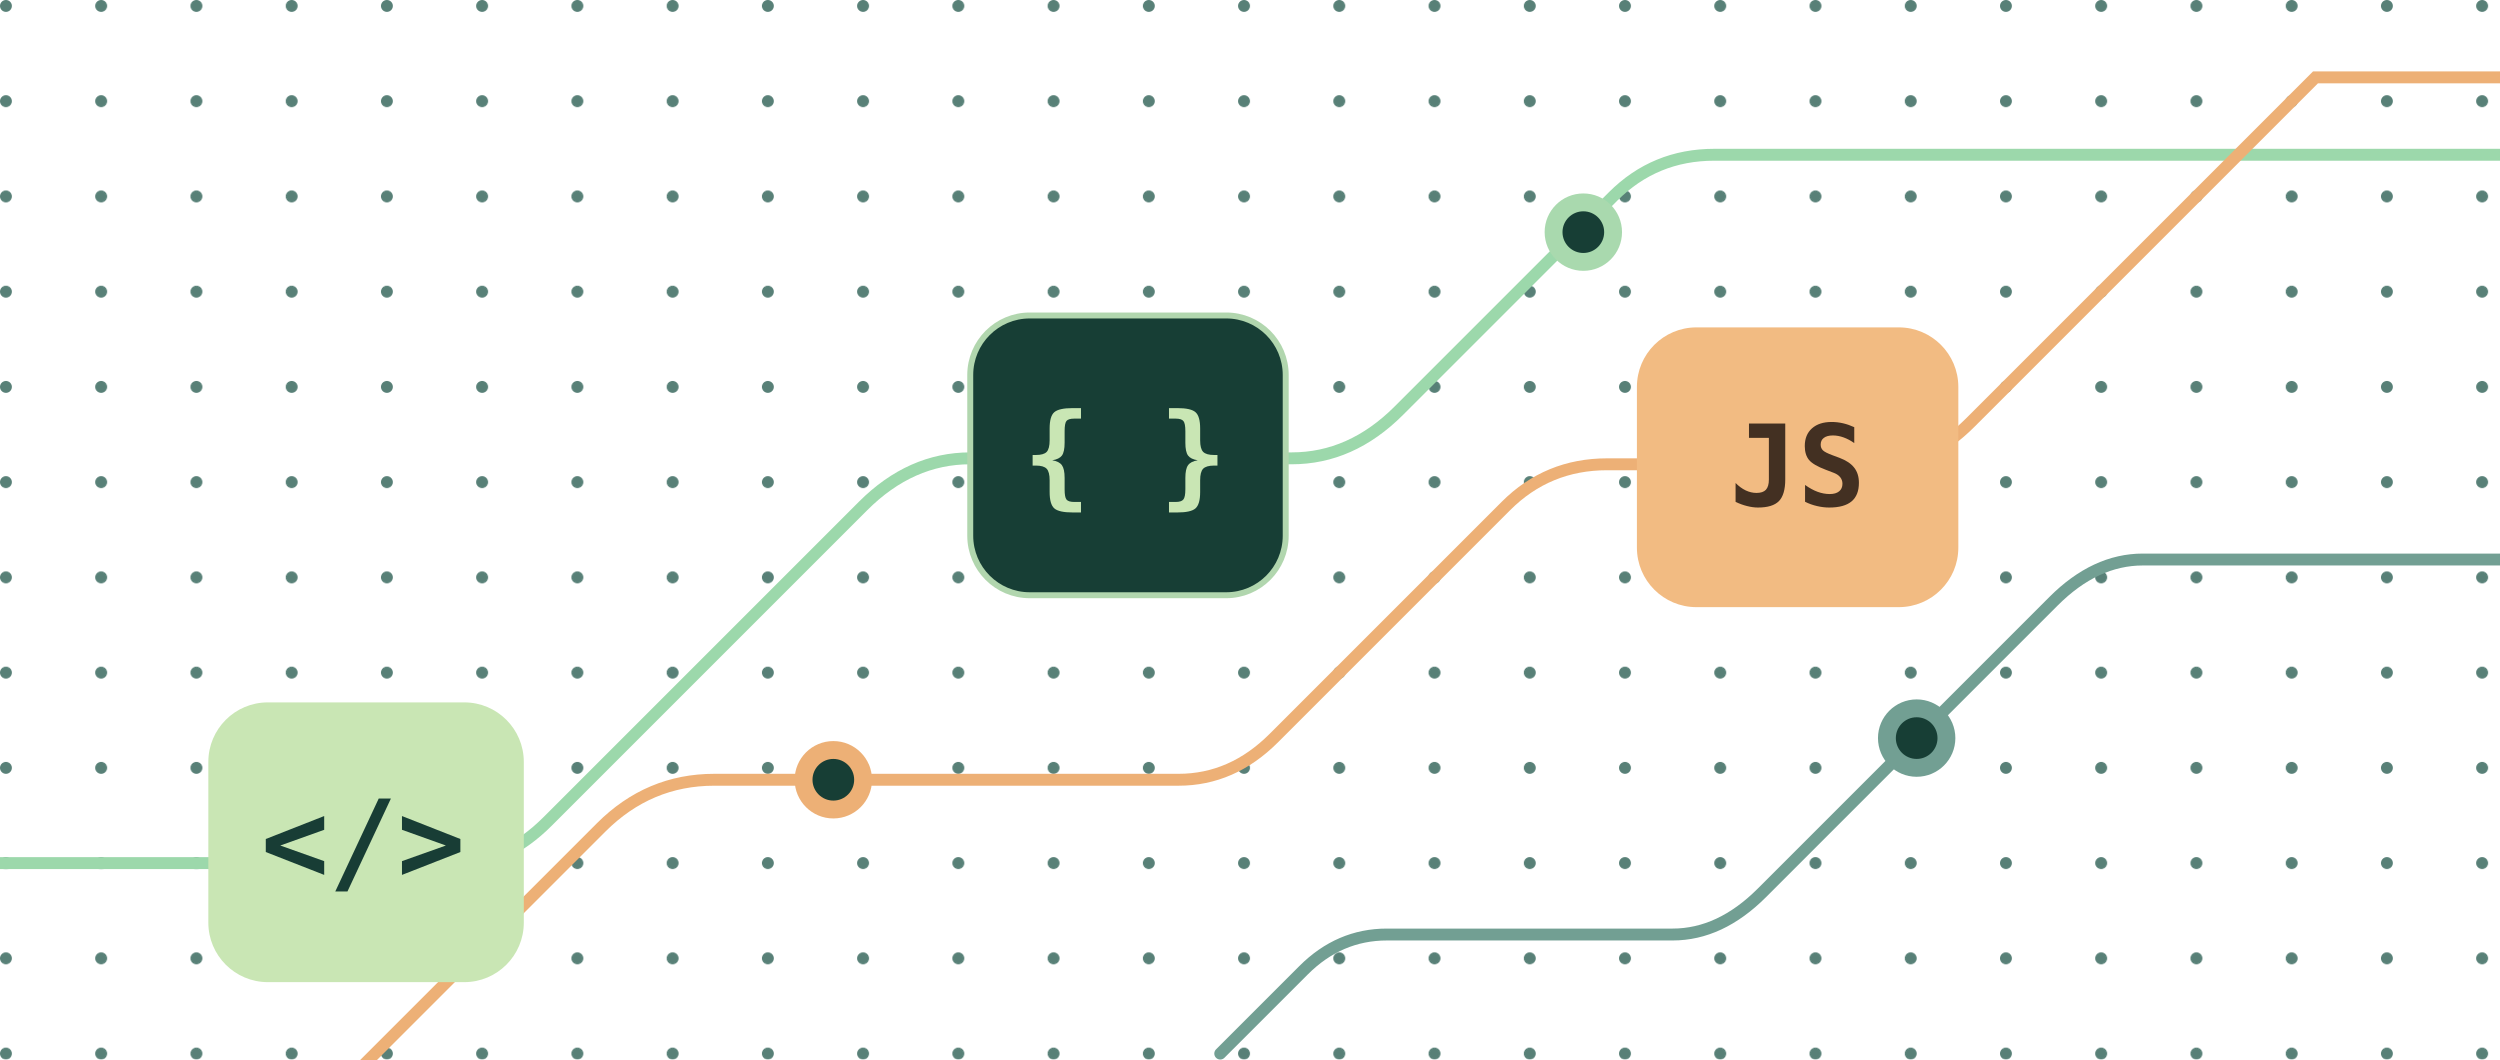
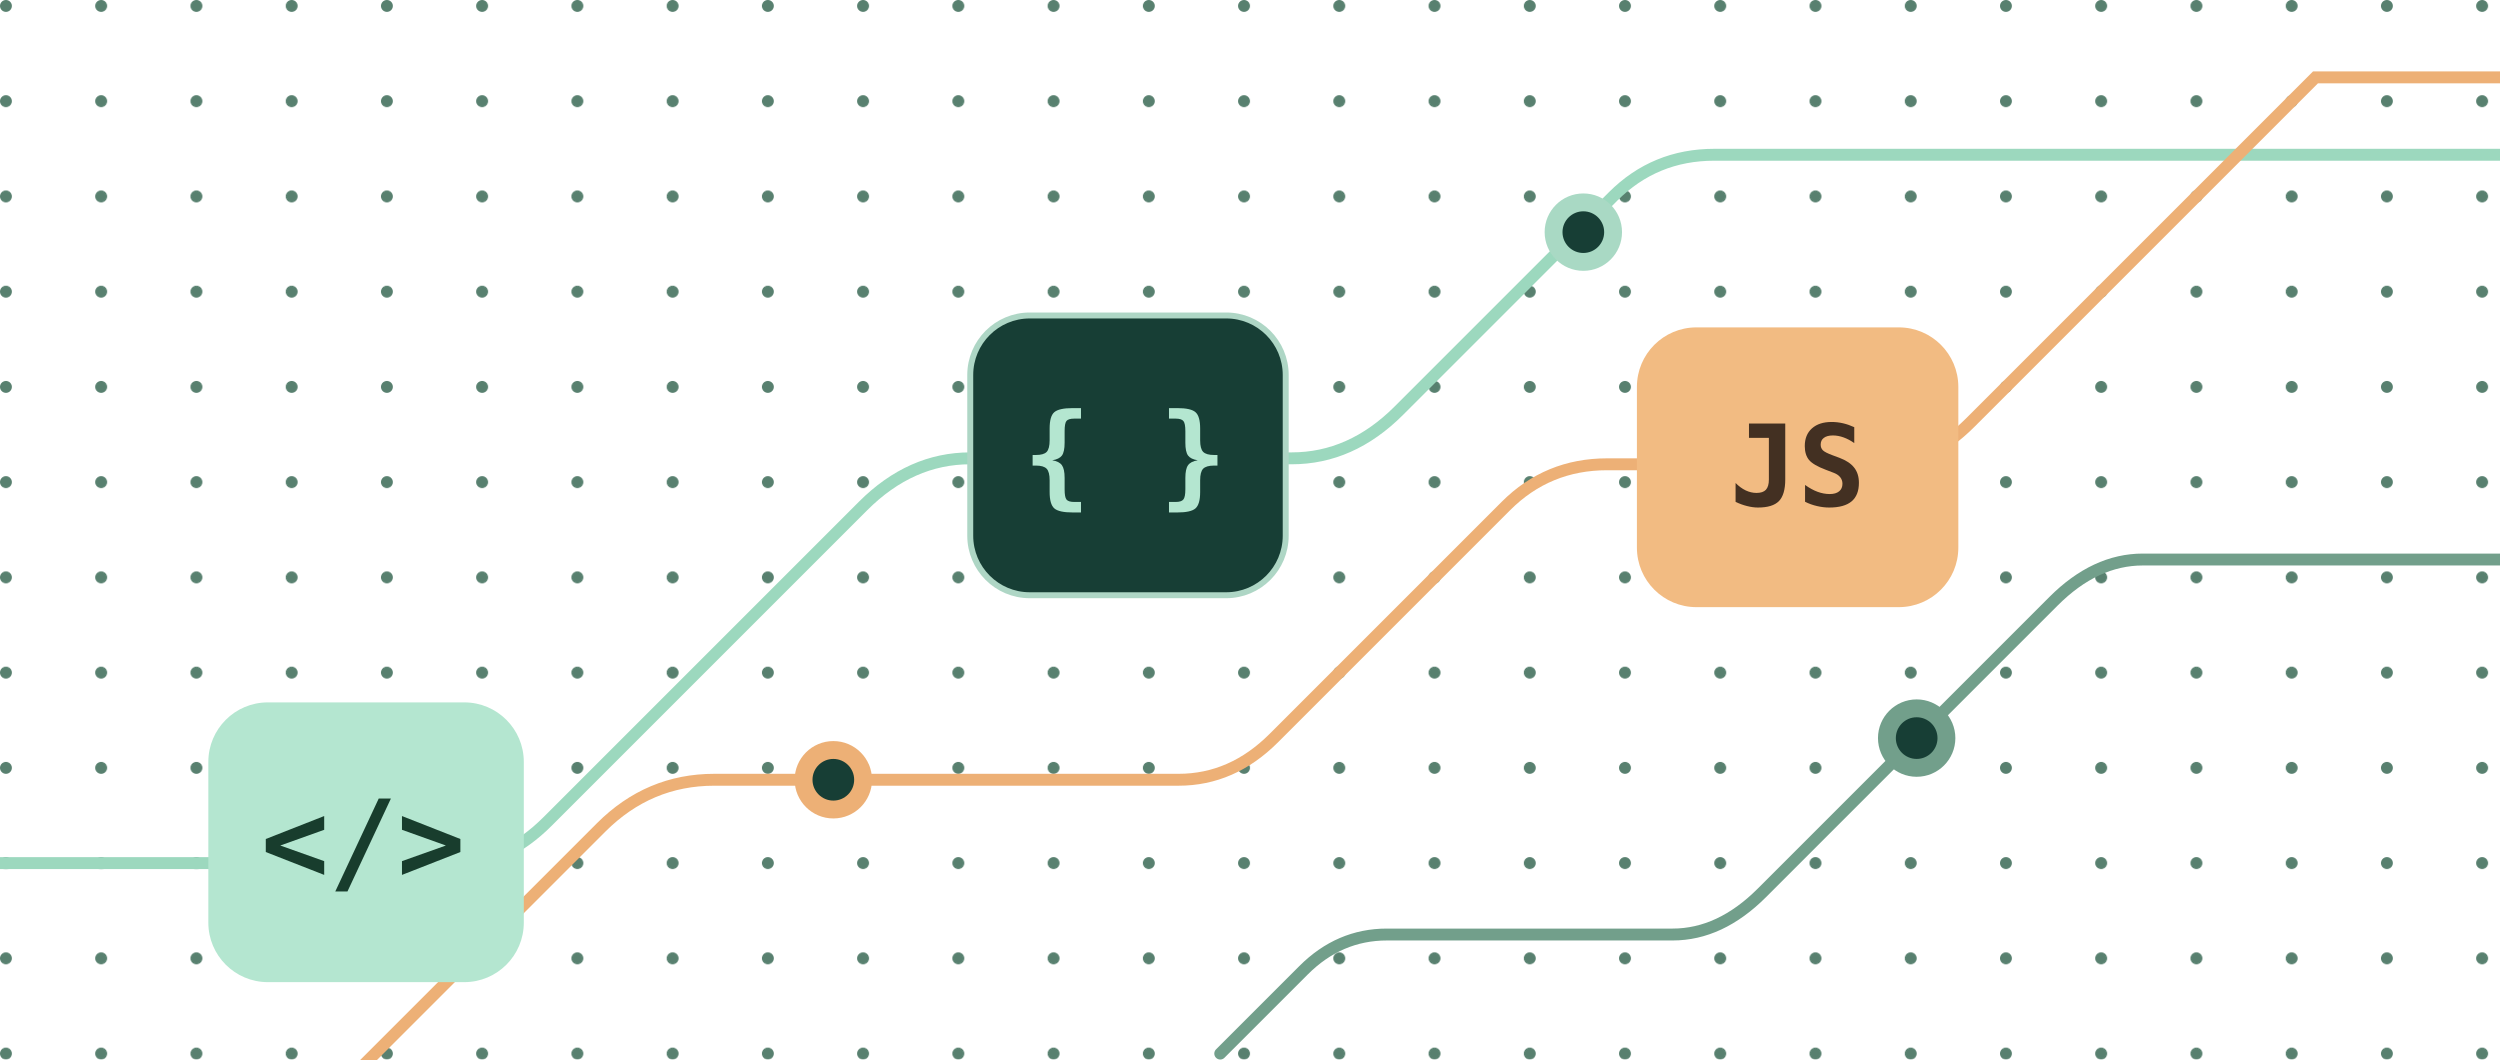
<svg xmlns="http://www.w3.org/2000/svg" width="420" height="178" viewBox="0 0 420 178" fill="none">
  <defs>
    <pattern id="grid" width="16" height="16" patternUnits="userSpaceOnUse">
-       <circle cx="1" cy="1" r="1" fill="#588077" />
+       <circle cx="1" cy="1" r="1" fill="#58806f" />
    </pattern>
  </defs>
  <rect width="420" height="178" fill="url(#grid)" />
  <g stroke-linecap="round" stroke-width="2">
-     <path d="M-5 145h82q8 0 15-7l53-53q8-8 18-8h54q10 0 18-8l36-36q7-7 17-7h137" stroke="#9cd8ab" />
+     <path d="M-5 145h82q8 0 15-7l53-53q8-8 18-8h54q10 0 18-8l36-36q7-7 17-7h137" stroke="#9cd8be" />
    <path d="M50 190l51-51q8-8 19-8h78q9 0 16-7l39-39q7-7 17-7h46q8 0 15-7l58-58h44" stroke="#edb076" />
-     <path d="M205 177l14-14q6-6 14-6h48q8 0 15-7l49-49q7-7 15-7h72" stroke="#729f93" />
+     <path d="M205 177l14-14q6-6 14-6h48q8 0 15-7l49-49q7-7 15-7h72" stroke="#729f8b" />
  </g>
  <g font-family="Menlo,Consolas,monospace" font-size="19" font-weight="bold" text-anchor="middle">
-     <rect x="35" y="118" width="53" height="47" rx="10" fill="#c9e6b4" />
-     <text x="61" y="148" fill="#183d35">&lt;/&gt;</text>
-     <rect x="163" y="53" width="53" height="47" rx="10" fill="#173e35" stroke="#b1d6ae" />
-     <text x="189" y="83" fill="#c9e6b4">{ }</text>
+     <rect x="35" y="118" width="53" height="47" rx="10" fill="#b4e6d0" />
+     <text x="61" y="148" fill="#183d2d">&lt;/&gt;</text>
+     <rect x="163" y="53" width="53" height="47" rx="10" fill="#173e35" stroke="#aed6c5" />
+     <text x="189" y="83" fill="#b4e6d0">{ }</text>
    <rect x="275" y="55" width="54" height="47" rx="10" fill="#f2bb82" />
    <text x="302" y="85" fill="#433022">JS</text>
  </g>
  <g fill="#173e35" stroke-width="3">
-     <circle cx="266" cy="39" r="5" stroke="#a9d9ae" />
+     <circle cx="266" cy="39" r="5" stroke="#a9d9c4" />
    <circle cx="140" cy="131" r="5" stroke="#edb076" />
-     <circle cx="322" cy="124" r="5" stroke="#729f93" />
+     <circle cx="322" cy="124" r="5" stroke="#729f8b" />
  </g>
</svg>
